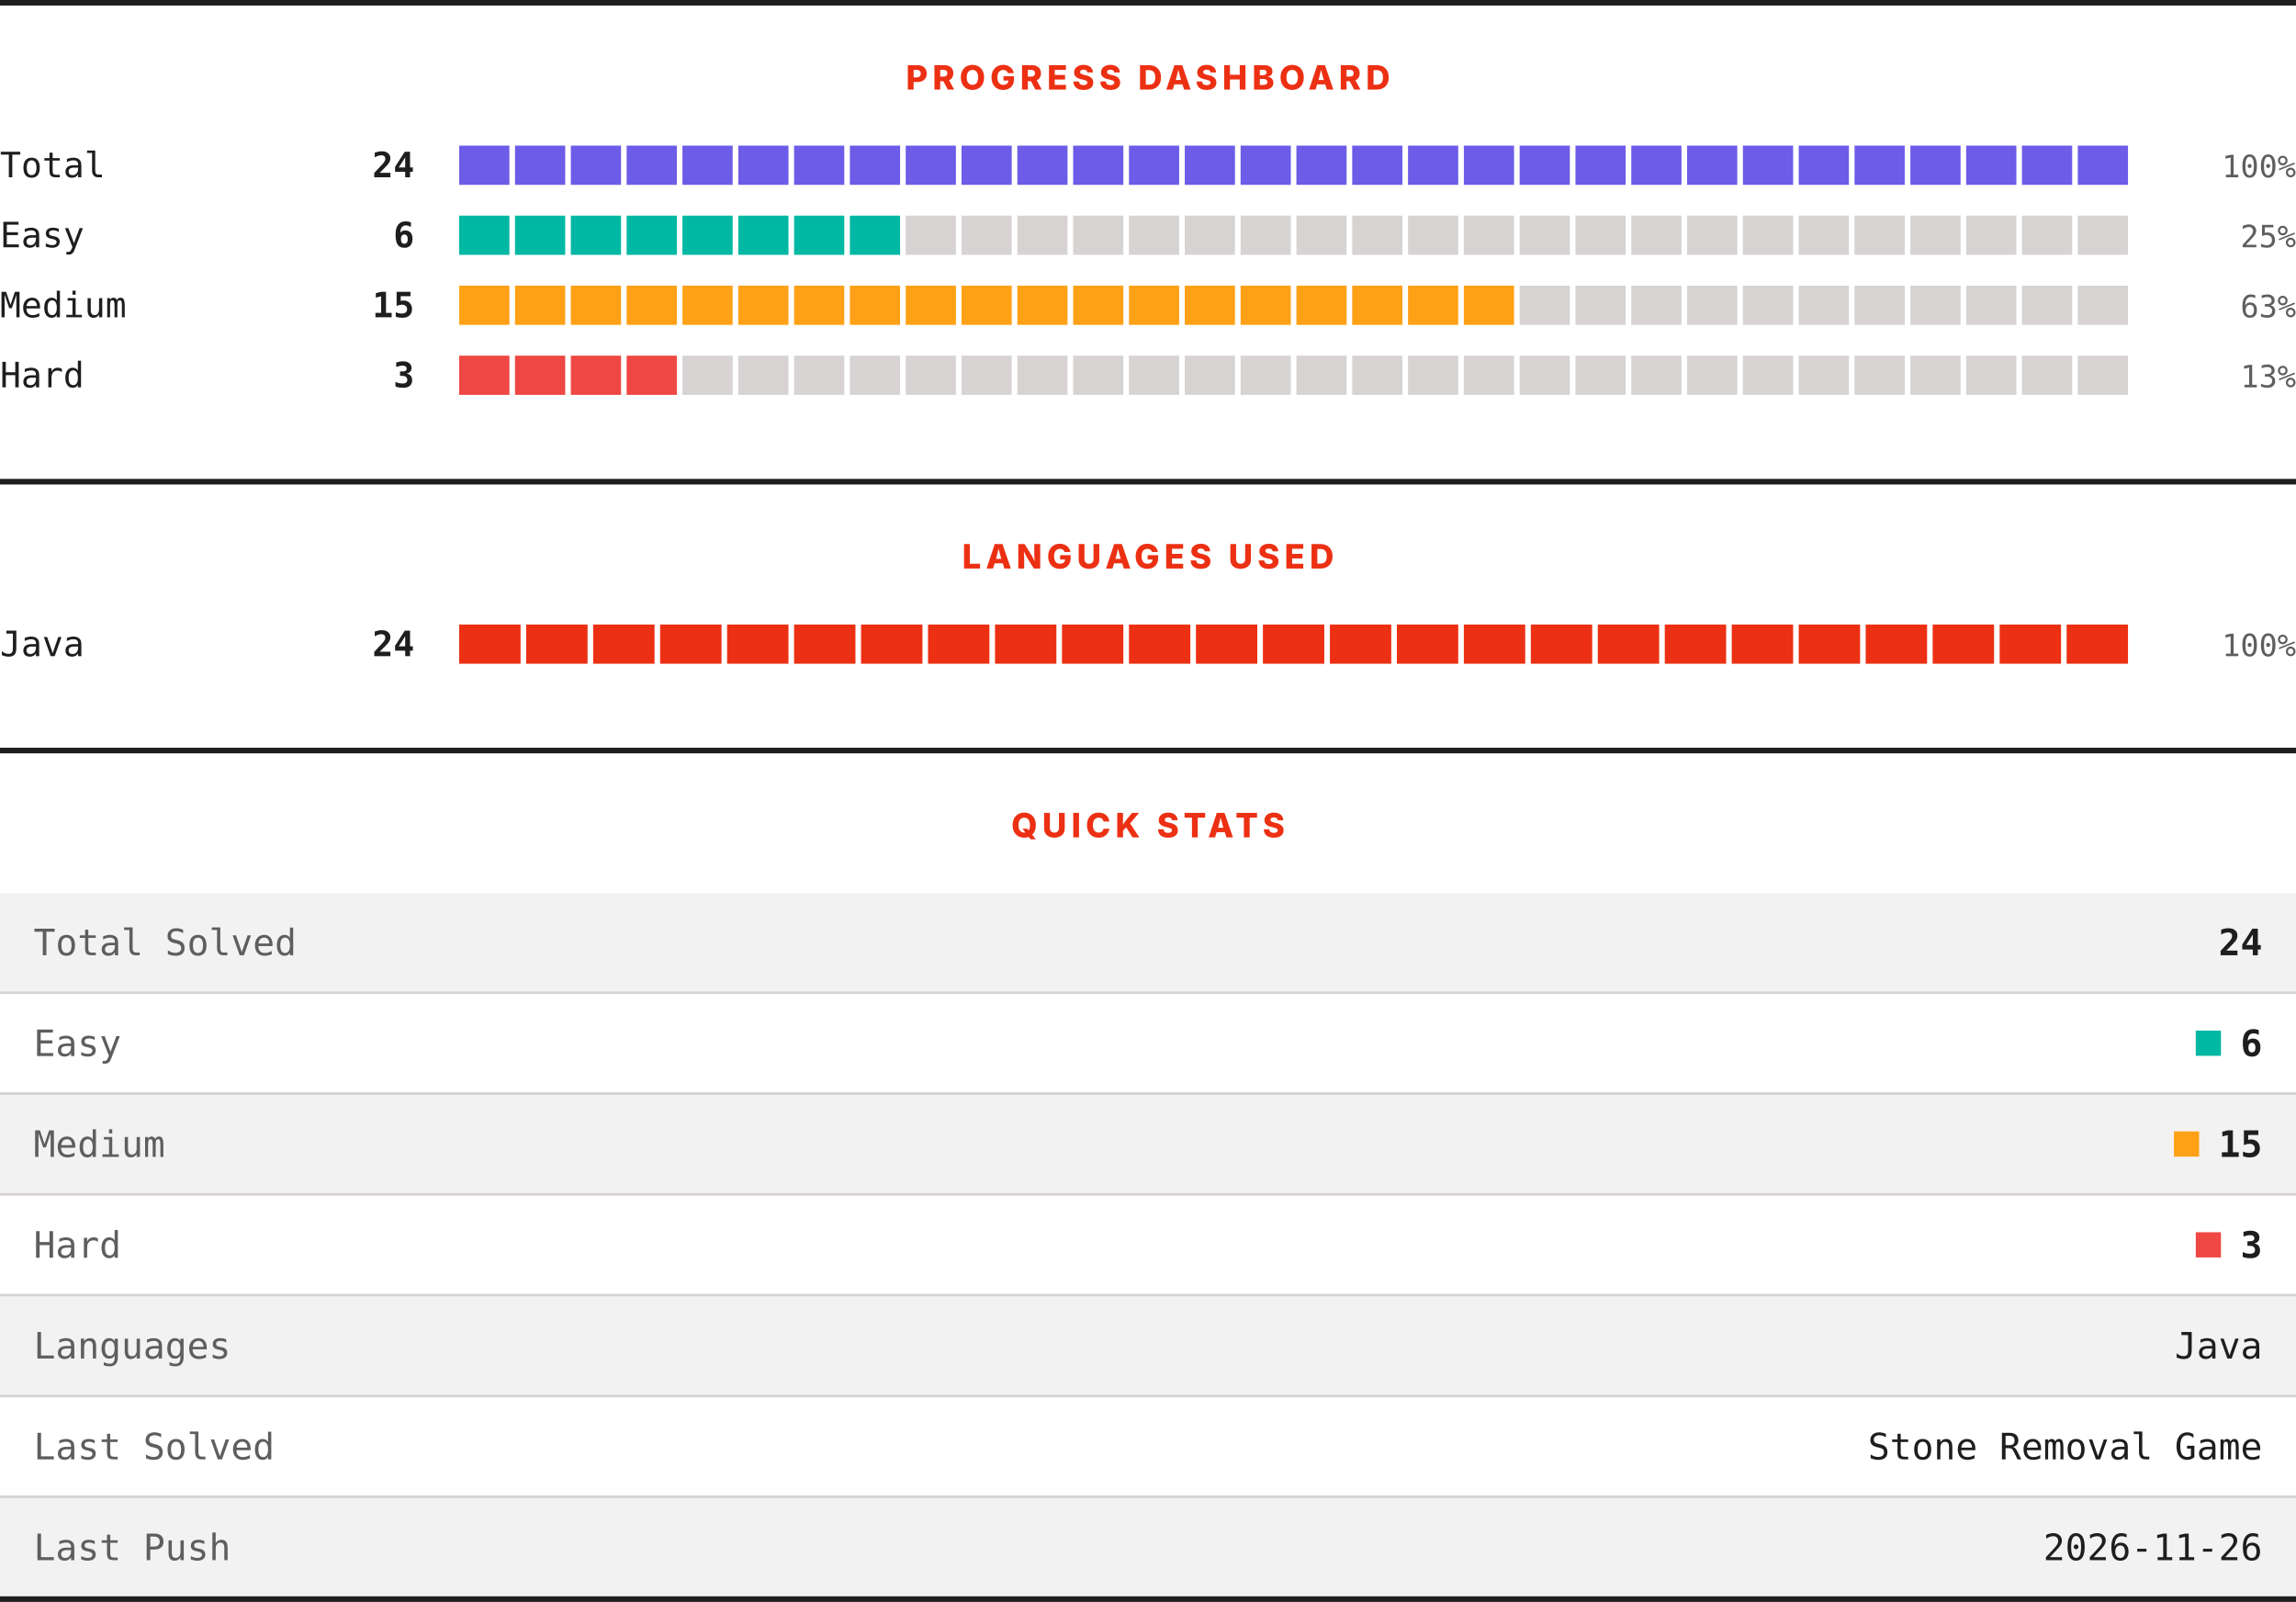
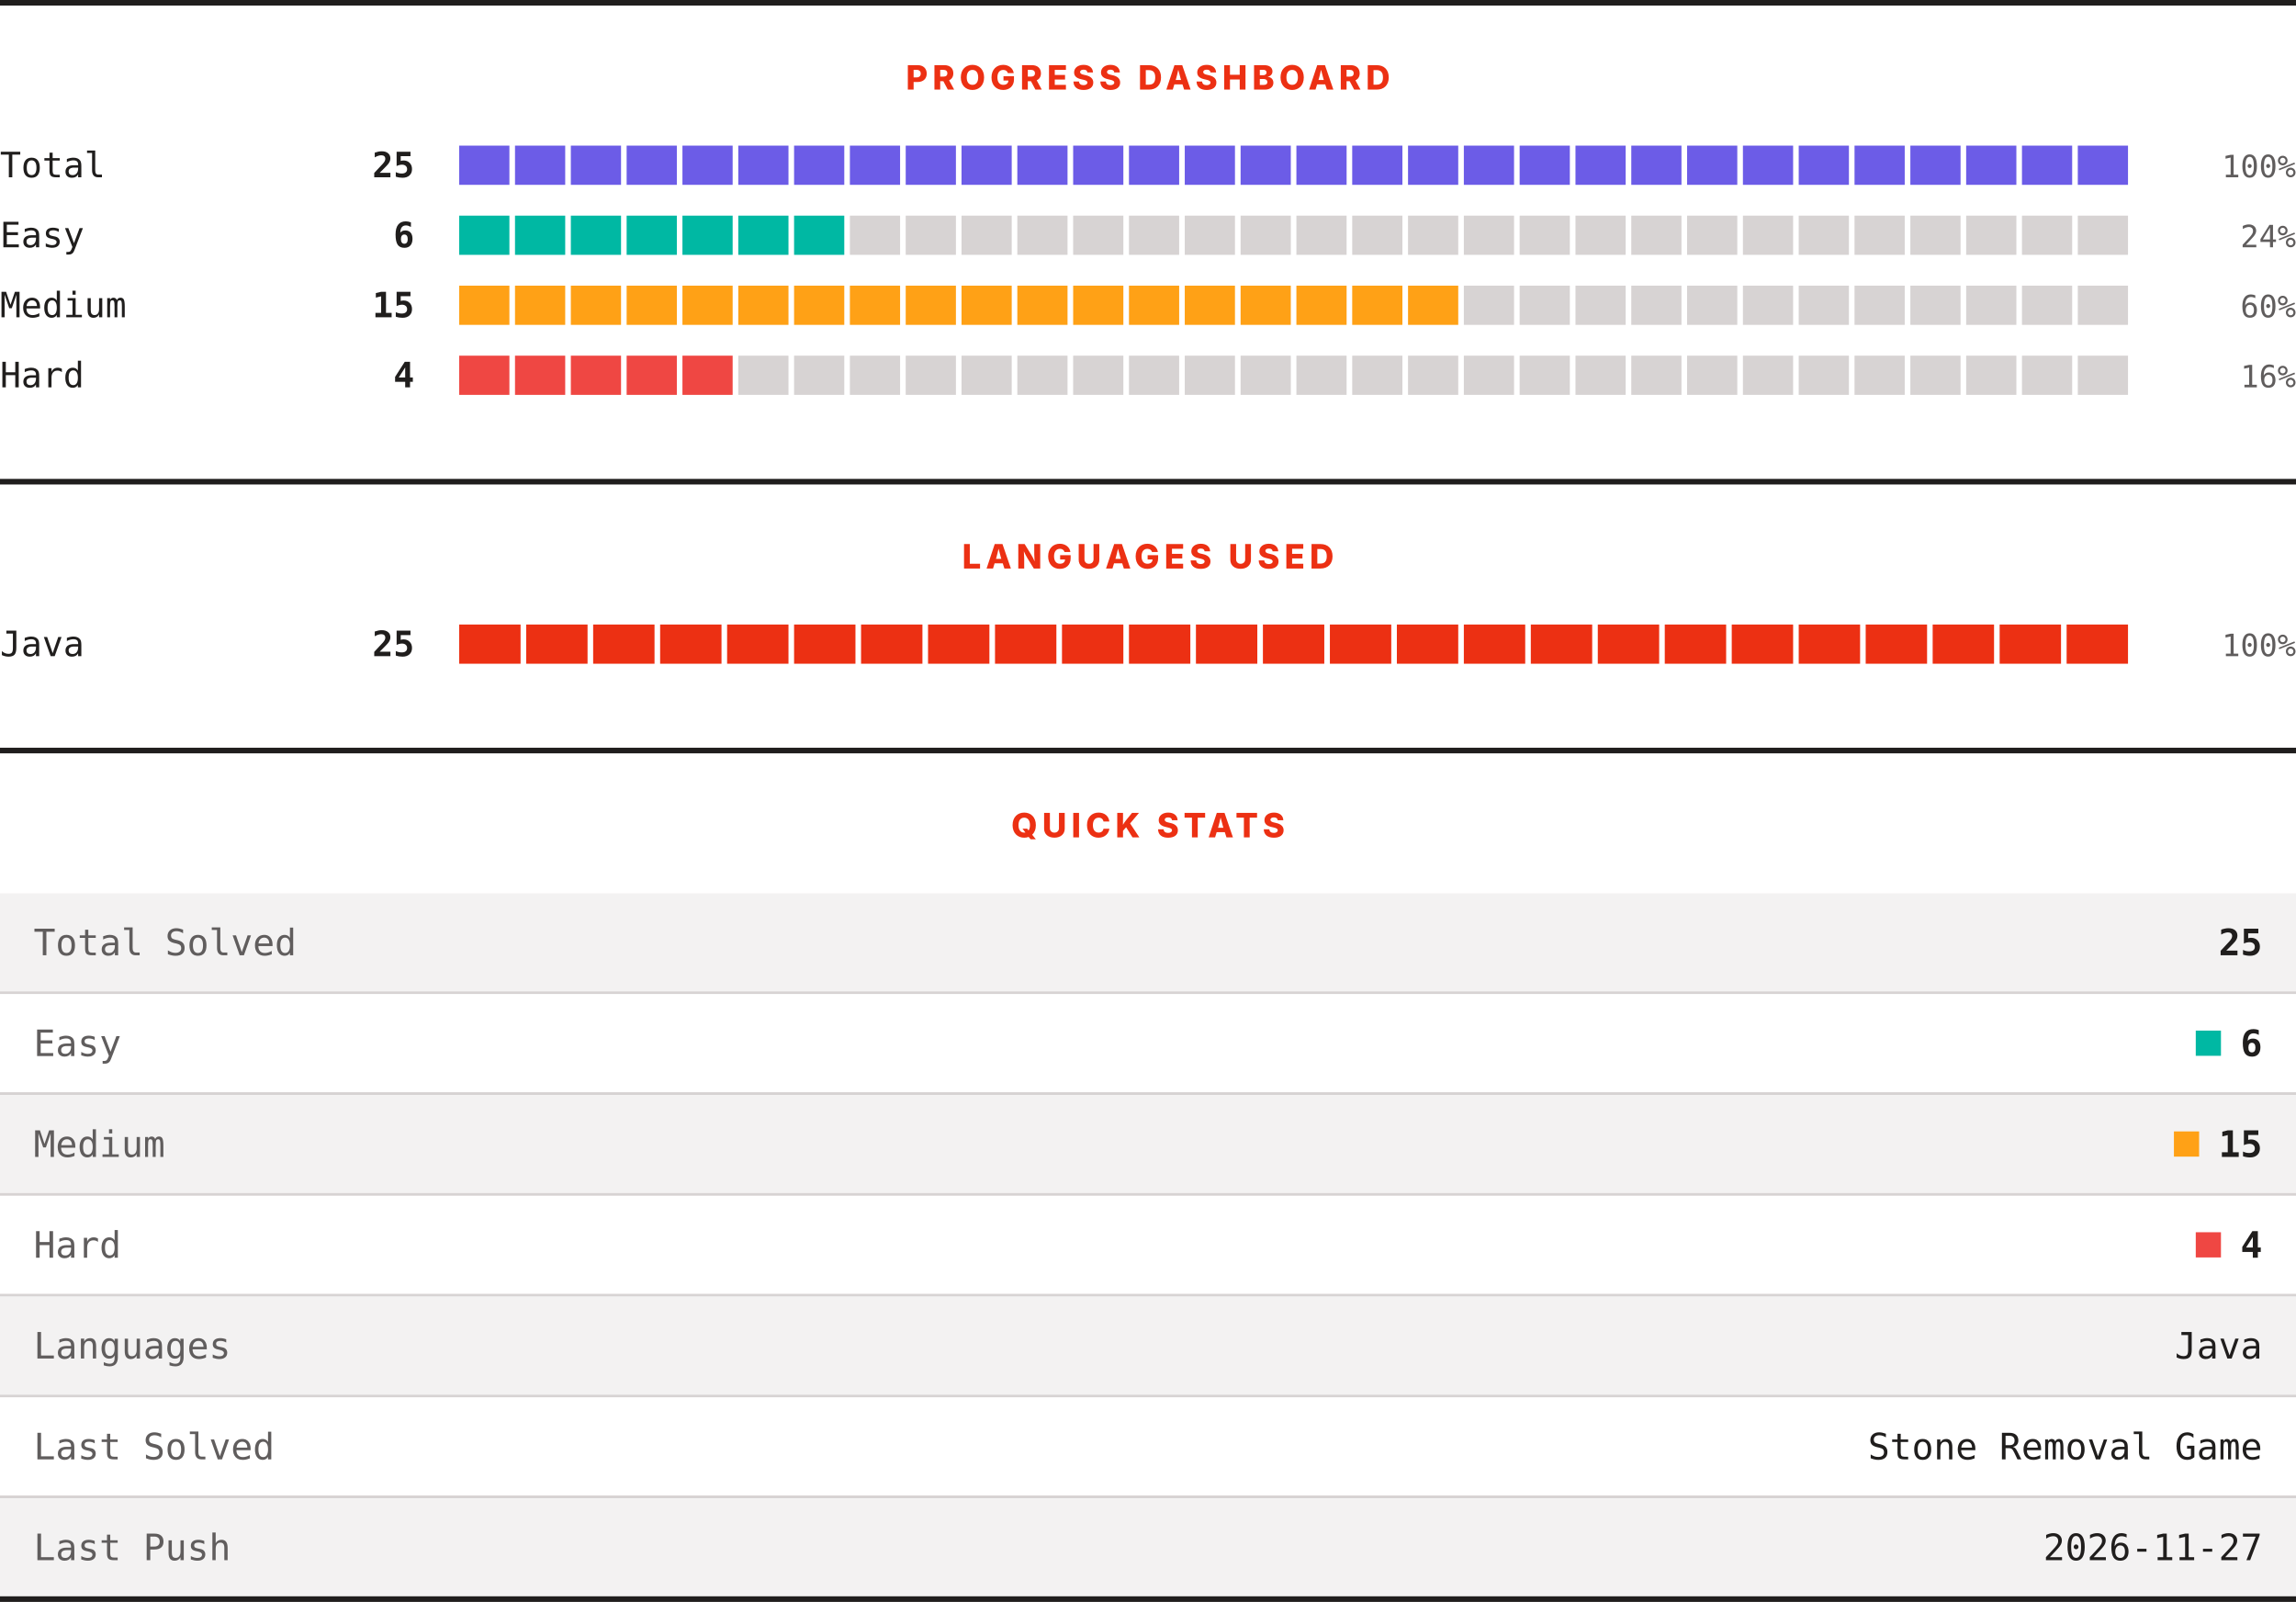
<svg xmlns="http://www.w3.org/2000/svg" width="820" height="572" viewBox="0 0 820 572" role="img" aria-label="LeetCode progress, languages and quick stats">
  <rect width="820" height="572" fill="#ffffff" />
  <rect x="0" y="0" width="820" height="2" fill="#201e1d" />
  <text x="410" y="32" text-anchor="middle" font-family="Archivo, system-ui, -apple-system, Segoe UI, sans-serif" font-size="12" font-weight="800" letter-spacing="1.68" fill="#ec3013">PROGRESS DASHBOARD</text>
  <text x="0" y="63.3" font-family="ui-monospace, SFMono-Regular, Menlo, Consolas, monospace" font-size="12.5" fill="#201e1d">Total</text>
-   <text x="148" y="63.3" text-anchor="end" font-family="ui-monospace, SFMono-Regular, Menlo, Consolas, monospace" font-size="12.5" font-weight="700" fill="#201e1d">24</text>
+   <text x="148" y="63.3" text-anchor="end" font-family="ui-monospace, SFMono-Regular, Menlo, Consolas, monospace" font-size="12.5" font-weight="700" fill="#201e1d">25</text>
  <rect x="164.00" y="52" width="17.93" height="14" fill="#6c5ce7" />
  <rect x="183.93" y="52" width="17.93" height="14" fill="#6c5ce7" />
  <rect x="203.87" y="52" width="17.93" height="14" fill="#6c5ce7" />
  <rect x="223.80" y="52" width="17.93" height="14" fill="#6c5ce7" />
  <rect x="243.73" y="52" width="17.93" height="14" fill="#6c5ce7" />
  <rect x="263.67" y="52" width="17.93" height="14" fill="#6c5ce7" />
  <rect x="283.60" y="52" width="17.93" height="14" fill="#6c5ce7" />
  <rect x="303.53" y="52" width="17.93" height="14" fill="#6c5ce7" />
  <rect x="323.47" y="52" width="17.93" height="14" fill="#6c5ce7" />
  <rect x="343.40" y="52" width="17.93" height="14" fill="#6c5ce7" />
  <rect x="363.33" y="52" width="17.93" height="14" fill="#6c5ce7" />
  <rect x="383.27" y="52" width="17.93" height="14" fill="#6c5ce7" />
  <rect x="403.20" y="52" width="17.93" height="14" fill="#6c5ce7" />
  <rect x="423.13" y="52" width="17.93" height="14" fill="#6c5ce7" />
  <rect x="443.07" y="52" width="17.93" height="14" fill="#6c5ce7" />
  <rect x="463.00" y="52" width="17.93" height="14" fill="#6c5ce7" />
  <rect x="482.93" y="52" width="17.93" height="14" fill="#6c5ce7" />
  <rect x="502.87" y="52" width="17.93" height="14" fill="#6c5ce7" />
  <rect x="522.80" y="52" width="17.93" height="14" fill="#6c5ce7" />
  <rect x="542.73" y="52" width="17.93" height="14" fill="#6c5ce7" />
  <rect x="562.67" y="52" width="17.93" height="14" fill="#6c5ce7" />
  <rect x="582.60" y="52" width="17.93" height="14" fill="#6c5ce7" />
  <rect x="602.53" y="52" width="17.93" height="14" fill="#6c5ce7" />
  <rect x="622.47" y="52" width="17.93" height="14" fill="#6c5ce7" />
  <rect x="642.40" y="52" width="17.93" height="14" fill="#6c5ce7" />
  <rect x="662.33" y="52" width="17.93" height="14" fill="#6c5ce7" />
  <rect x="682.27" y="52" width="17.93" height="14" fill="#6c5ce7" />
  <rect x="702.20" y="52" width="17.93" height="14" fill="#6c5ce7" />
  <rect x="722.13" y="52" width="17.93" height="14" fill="#6c5ce7" />
  <rect x="742.07" y="52" width="17.93" height="14" fill="#6c5ce7" />
  <text x="820" y="63.3" text-anchor="end" font-family="ui-monospace, SFMono-Regular, Menlo, Consolas, monospace" font-size="11" fill="#605d5d">100%</text>
  <text x="0" y="88.3" font-family="ui-monospace, SFMono-Regular, Menlo, Consolas, monospace" font-size="12.5" fill="#201e1d">Easy</text>
  <text x="148" y="88.3" text-anchor="end" font-family="ui-monospace, SFMono-Regular, Menlo, Consolas, monospace" font-size="12.5" font-weight="700" fill="#201e1d">6</text>
  <rect x="164.00" y="77" width="17.93" height="14" fill="#00b8a3" />
  <rect x="183.93" y="77" width="17.93" height="14" fill="#00b8a3" />
  <rect x="203.87" y="77" width="17.93" height="14" fill="#00b8a3" />
  <rect x="223.80" y="77" width="17.93" height="14" fill="#00b8a3" />
  <rect x="243.73" y="77" width="17.93" height="14" fill="#00b8a3" />
  <rect x="263.67" y="77" width="17.93" height="14" fill="#00b8a3" />
  <rect x="283.60" y="77" width="17.93" height="14" fill="#00b8a3" />
-   <rect x="303.53" y="77" width="17.93" height="14" fill="#00b8a3" />
+   <rect x="303.53" y="77" width="17.93" height="14" fill="#d7d3d3" />
  <rect x="323.47" y="77" width="17.93" height="14" fill="#d7d3d3" />
  <rect x="343.40" y="77" width="17.93" height="14" fill="#d7d3d3" />
  <rect x="363.33" y="77" width="17.93" height="14" fill="#d7d3d3" />
  <rect x="383.27" y="77" width="17.93" height="14" fill="#d7d3d3" />
  <rect x="403.20" y="77" width="17.93" height="14" fill="#d7d3d3" />
  <rect x="423.13" y="77" width="17.93" height="14" fill="#d7d3d3" />
  <rect x="443.07" y="77" width="17.93" height="14" fill="#d7d3d3" />
  <rect x="463.00" y="77" width="17.93" height="14" fill="#d7d3d3" />
  <rect x="482.93" y="77" width="17.93" height="14" fill="#d7d3d3" />
  <rect x="502.87" y="77" width="17.93" height="14" fill="#d7d3d3" />
  <rect x="522.80" y="77" width="17.93" height="14" fill="#d7d3d3" />
  <rect x="542.73" y="77" width="17.93" height="14" fill="#d7d3d3" />
  <rect x="562.67" y="77" width="17.93" height="14" fill="#d7d3d3" />
  <rect x="582.60" y="77" width="17.93" height="14" fill="#d7d3d3" />
  <rect x="602.53" y="77" width="17.93" height="14" fill="#d7d3d3" />
  <rect x="622.47" y="77" width="17.93" height="14" fill="#d7d3d3" />
  <rect x="642.40" y="77" width="17.93" height="14" fill="#d7d3d3" />
  <rect x="662.33" y="77" width="17.93" height="14" fill="#d7d3d3" />
  <rect x="682.27" y="77" width="17.93" height="14" fill="#d7d3d3" />
  <rect x="702.20" y="77" width="17.93" height="14" fill="#d7d3d3" />
  <rect x="722.13" y="77" width="17.93" height="14" fill="#d7d3d3" />
  <rect x="742.07" y="77" width="17.93" height="14" fill="#d7d3d3" />
-   <text x="820" y="88.3" text-anchor="end" font-family="ui-monospace, SFMono-Regular, Menlo, Consolas, monospace" font-size="11" fill="#605d5d">25%</text>
+   <text x="820" y="88.3" text-anchor="end" font-family="ui-monospace, SFMono-Regular, Menlo, Consolas, monospace" font-size="11" fill="#605d5d">24%</text>
  <text x="0" y="113.3" font-family="ui-monospace, SFMono-Regular, Menlo, Consolas, monospace" font-size="12.5" fill="#201e1d">Medium</text>
  <text x="148" y="113.3" text-anchor="end" font-family="ui-monospace, SFMono-Regular, Menlo, Consolas, monospace" font-size="12.5" font-weight="700" fill="#201e1d">15</text>
  <rect x="164.00" y="102" width="17.93" height="14" fill="#ffa116" />
  <rect x="183.93" y="102" width="17.93" height="14" fill="#ffa116" />
  <rect x="203.87" y="102" width="17.93" height="14" fill="#ffa116" />
  <rect x="223.80" y="102" width="17.93" height="14" fill="#ffa116" />
  <rect x="243.73" y="102" width="17.93" height="14" fill="#ffa116" />
  <rect x="263.67" y="102" width="17.93" height="14" fill="#ffa116" />
  <rect x="283.60" y="102" width="17.93" height="14" fill="#ffa116" />
  <rect x="303.53" y="102" width="17.93" height="14" fill="#ffa116" />
  <rect x="323.47" y="102" width="17.93" height="14" fill="#ffa116" />
  <rect x="343.40" y="102" width="17.93" height="14" fill="#ffa116" />
  <rect x="363.33" y="102" width="17.93" height="14" fill="#ffa116" />
  <rect x="383.27" y="102" width="17.93" height="14" fill="#ffa116" />
  <rect x="403.20" y="102" width="17.93" height="14" fill="#ffa116" />
  <rect x="423.13" y="102" width="17.93" height="14" fill="#ffa116" />
  <rect x="443.07" y="102" width="17.93" height="14" fill="#ffa116" />
  <rect x="463.00" y="102" width="17.93" height="14" fill="#ffa116" />
  <rect x="482.93" y="102" width="17.93" height="14" fill="#ffa116" />
  <rect x="502.87" y="102" width="17.93" height="14" fill="#ffa116" />
-   <rect x="522.80" y="102" width="17.93" height="14" fill="#ffa116" />
+   <rect x="522.80" y="102" width="17.93" height="14" fill="#d7d3d3" />
  <rect x="542.73" y="102" width="17.93" height="14" fill="#d7d3d3" />
  <rect x="562.67" y="102" width="17.93" height="14" fill="#d7d3d3" />
  <rect x="582.60" y="102" width="17.93" height="14" fill="#d7d3d3" />
  <rect x="602.53" y="102" width="17.93" height="14" fill="#d7d3d3" />
  <rect x="622.47" y="102" width="17.93" height="14" fill="#d7d3d3" />
  <rect x="642.40" y="102" width="17.93" height="14" fill="#d7d3d3" />
  <rect x="662.33" y="102" width="17.93" height="14" fill="#d7d3d3" />
  <rect x="682.27" y="102" width="17.93" height="14" fill="#d7d3d3" />
  <rect x="702.20" y="102" width="17.93" height="14" fill="#d7d3d3" />
  <rect x="722.13" y="102" width="17.93" height="14" fill="#d7d3d3" />
  <rect x="742.07" y="102" width="17.93" height="14" fill="#d7d3d3" />
-   <text x="820" y="113.3" text-anchor="end" font-family="ui-monospace, SFMono-Regular, Menlo, Consolas, monospace" font-size="11" fill="#605d5d">63%</text>
+   <text x="820" y="113.3" text-anchor="end" font-family="ui-monospace, SFMono-Regular, Menlo, Consolas, monospace" font-size="11" fill="#605d5d">60%</text>
  <text x="0" y="138.3" font-family="ui-monospace, SFMono-Regular, Menlo, Consolas, monospace" font-size="12.5" fill="#201e1d">Hard</text>
-   <text x="148" y="138.3" text-anchor="end" font-family="ui-monospace, SFMono-Regular, Menlo, Consolas, monospace" font-size="12.5" font-weight="700" fill="#201e1d">3</text>
+   <text x="148" y="138.3" text-anchor="end" font-family="ui-monospace, SFMono-Regular, Menlo, Consolas, monospace" font-size="12.5" font-weight="700" fill="#201e1d">4</text>
  <rect x="164.00" y="127" width="17.93" height="14" fill="#ef4743" />
  <rect x="183.93" y="127" width="17.93" height="14" fill="#ef4743" />
  <rect x="203.87" y="127" width="17.93" height="14" fill="#ef4743" />
  <rect x="223.80" y="127" width="17.93" height="14" fill="#ef4743" />
-   <rect x="243.73" y="127" width="17.93" height="14" fill="#d7d3d3" />
+   <rect x="243.73" y="127" width="17.93" height="14" fill="#ef4743" />
  <rect x="263.67" y="127" width="17.93" height="14" fill="#d7d3d3" />
  <rect x="283.60" y="127" width="17.93" height="14" fill="#d7d3d3" />
  <rect x="303.53" y="127" width="17.93" height="14" fill="#d7d3d3" />
  <rect x="323.47" y="127" width="17.93" height="14" fill="#d7d3d3" />
  <rect x="343.40" y="127" width="17.93" height="14" fill="#d7d3d3" />
  <rect x="363.33" y="127" width="17.93" height="14" fill="#d7d3d3" />
  <rect x="383.27" y="127" width="17.93" height="14" fill="#d7d3d3" />
  <rect x="403.20" y="127" width="17.93" height="14" fill="#d7d3d3" />
  <rect x="423.13" y="127" width="17.93" height="14" fill="#d7d3d3" />
  <rect x="443.07" y="127" width="17.93" height="14" fill="#d7d3d3" />
  <rect x="463.00" y="127" width="17.93" height="14" fill="#d7d3d3" />
  <rect x="482.93" y="127" width="17.93" height="14" fill="#d7d3d3" />
  <rect x="502.87" y="127" width="17.93" height="14" fill="#d7d3d3" />
  <rect x="522.80" y="127" width="17.93" height="14" fill="#d7d3d3" />
  <rect x="542.73" y="127" width="17.93" height="14" fill="#d7d3d3" />
  <rect x="562.67" y="127" width="17.93" height="14" fill="#d7d3d3" />
  <rect x="582.60" y="127" width="17.93" height="14" fill="#d7d3d3" />
  <rect x="602.53" y="127" width="17.93" height="14" fill="#d7d3d3" />
  <rect x="622.47" y="127" width="17.93" height="14" fill="#d7d3d3" />
  <rect x="642.40" y="127" width="17.93" height="14" fill="#d7d3d3" />
  <rect x="662.33" y="127" width="17.93" height="14" fill="#d7d3d3" />
  <rect x="682.27" y="127" width="17.93" height="14" fill="#d7d3d3" />
  <rect x="702.20" y="127" width="17.93" height="14" fill="#d7d3d3" />
  <rect x="722.13" y="127" width="17.93" height="14" fill="#d7d3d3" />
  <rect x="742.07" y="127" width="17.93" height="14" fill="#d7d3d3" />
-   <text x="820" y="138.3" text-anchor="end" font-family="ui-monospace, SFMono-Regular, Menlo, Consolas, monospace" font-size="11" fill="#605d5d">13%</text>
+   <text x="820" y="138.3" text-anchor="end" font-family="ui-monospace, SFMono-Regular, Menlo, Consolas, monospace" font-size="11" fill="#605d5d">16%</text>
  <rect x="0" y="171" width="820" height="2" fill="#201e1d" />
  <text x="410" y="203" text-anchor="middle" font-family="Archivo, system-ui, -apple-system, Segoe UI, sans-serif" font-size="12" font-weight="800" letter-spacing="1.68" fill="#ec3013">LANGUAGES USED</text>
  <text x="0" y="234.3" font-family="ui-monospace, SFMono-Regular, Menlo, Consolas, monospace" font-size="12.5" fill="#201e1d">Java</text>
-   <text x="148" y="234.3" text-anchor="end" font-family="ui-monospace, SFMono-Regular, Menlo, Consolas, monospace" font-size="12.5" font-weight="700" fill="#201e1d">24</text>
+   <text x="148" y="234.3" text-anchor="end" font-family="ui-monospace, SFMono-Regular, Menlo, Consolas, monospace" font-size="12.5" font-weight="700" fill="#201e1d">25</text>
  <rect x="164.00" y="223" width="21.92" height="14" fill="#ec3013" />
  <rect x="187.92" y="223" width="21.92" height="14" fill="#ec3013" />
  <rect x="211.84" y="223" width="21.92" height="14" fill="#ec3013" />
  <rect x="235.76" y="223" width="21.92" height="14" fill="#ec3013" />
  <rect x="259.68" y="223" width="21.92" height="14" fill="#ec3013" />
  <rect x="283.60" y="223" width="21.92" height="14" fill="#ec3013" />
  <rect x="307.52" y="223" width="21.92" height="14" fill="#ec3013" />
  <rect x="331.44" y="223" width="21.92" height="14" fill="#ec3013" />
  <rect x="355.36" y="223" width="21.92" height="14" fill="#ec3013" />
  <rect x="379.28" y="223" width="21.92" height="14" fill="#ec3013" />
  <rect x="403.20" y="223" width="21.92" height="14" fill="#ec3013" />
  <rect x="427.12" y="223" width="21.92" height="14" fill="#ec3013" />
  <rect x="451.04" y="223" width="21.92" height="14" fill="#ec3013" />
  <rect x="474.96" y="223" width="21.92" height="14" fill="#ec3013" />
  <rect x="498.88" y="223" width="21.92" height="14" fill="#ec3013" />
  <rect x="522.80" y="223" width="21.92" height="14" fill="#ec3013" />
  <rect x="546.72" y="223" width="21.92" height="14" fill="#ec3013" />
  <rect x="570.64" y="223" width="21.92" height="14" fill="#ec3013" />
  <rect x="594.56" y="223" width="21.92" height="14" fill="#ec3013" />
  <rect x="618.48" y="223" width="21.92" height="14" fill="#ec3013" />
  <rect x="642.40" y="223" width="21.92" height="14" fill="#ec3013" />
  <rect x="666.32" y="223" width="21.92" height="14" fill="#ec3013" />
  <rect x="690.24" y="223" width="21.92" height="14" fill="#ec3013" />
  <rect x="714.16" y="223" width="21.92" height="14" fill="#ec3013" />
  <rect x="738.08" y="223" width="21.92" height="14" fill="#ec3013" />
  <text x="820" y="234.3" text-anchor="end" font-family="ui-monospace, SFMono-Regular, Menlo, Consolas, monospace" font-size="11" fill="#605d5d">100%</text>
  <rect x="0" y="267" width="820" height="2" fill="#201e1d" />
  <text x="410" y="299" text-anchor="middle" font-family="Archivo, system-ui, -apple-system, Segoe UI, sans-serif" font-size="12" font-weight="800" letter-spacing="1.68" fill="#ec3013">QUICK STATS</text>
  <rect x="0" y="319" width="820" height="35" fill="#f3f2f2" />
  <text x="12" y="341.1" font-family="ui-monospace, SFMono-Regular, Menlo, Consolas, monospace" font-size="13" fill="#605d5d">Total Solved</text>
-   <text x="808" y="341.1" text-anchor="end" font-family="ui-monospace, SFMono-Regular, Menlo, Consolas, monospace" font-size="13" font-weight="700" fill="#201e1d">24</text>
+   <text x="808" y="341.1" text-anchor="end" font-family="ui-monospace, SFMono-Regular, Menlo, Consolas, monospace" font-size="13" font-weight="700" fill="#201e1d">25</text>
  <rect x="0" y="354" width="820" height="1" fill="#d7d3d3" />
  <rect x="0" y="355" width="820" height="35" fill="#ffffff" />
  <text x="12" y="377.1" font-family="ui-monospace, SFMono-Regular, Menlo, Consolas, monospace" font-size="13" fill="#605d5d">Easy</text>
  <rect x="784.2" y="368" width="9" height="9" fill="#00b8a3" />
  <text x="808" y="377.1" text-anchor="end" font-family="ui-monospace, SFMono-Regular, Menlo, Consolas, monospace" font-size="13" font-weight="700" fill="#201e1d">6</text>
  <rect x="0" y="390" width="820" height="1" fill="#d7d3d3" />
  <rect x="0" y="391" width="820" height="35" fill="#f3f2f2" />
  <text x="12" y="413.1" font-family="ui-monospace, SFMono-Regular, Menlo, Consolas, monospace" font-size="13" fill="#605d5d">Medium</text>
  <rect x="776.4" y="404" width="9" height="9" fill="#ffa116" />
  <text x="808" y="413.1" text-anchor="end" font-family="ui-monospace, SFMono-Regular, Menlo, Consolas, monospace" font-size="13" font-weight="700" fill="#201e1d">15</text>
  <rect x="0" y="426" width="820" height="1" fill="#d7d3d3" />
  <rect x="0" y="427" width="820" height="35" fill="#ffffff" />
  <text x="12" y="449.1" font-family="ui-monospace, SFMono-Regular, Menlo, Consolas, monospace" font-size="13" fill="#605d5d">Hard</text>
  <rect x="784.2" y="440" width="9" height="9" fill="#ef4743" />
-   <text x="808" y="449.1" text-anchor="end" font-family="ui-monospace, SFMono-Regular, Menlo, Consolas, monospace" font-size="13" font-weight="700" fill="#201e1d">3</text>
+   <text x="808" y="449.1" text-anchor="end" font-family="ui-monospace, SFMono-Regular, Menlo, Consolas, monospace" font-size="13" font-weight="700" fill="#201e1d">4</text>
  <rect x="0" y="462" width="820" height="1" fill="#d7d3d3" />
  <rect x="0" y="463" width="820" height="35" fill="#f3f2f2" />
  <text x="12" y="485.1" font-family="ui-monospace, SFMono-Regular, Menlo, Consolas, monospace" font-size="13" fill="#605d5d">Languages</text>
  <text x="808" y="485.1" text-anchor="end" font-family="ui-monospace, SFMono-Regular, Menlo, Consolas, monospace" font-size="13" fill="#201e1d">Java</text>
  <rect x="0" y="498" width="820" height="1" fill="#d7d3d3" />
  <rect x="0" y="499" width="820" height="35" fill="#ffffff" />
  <text x="12" y="521.1" font-family="ui-monospace, SFMono-Regular, Menlo, Consolas, monospace" font-size="13" fill="#605d5d">Last Solved</text>
  <text x="808" y="521.1" text-anchor="end" font-family="ui-monospace, SFMono-Regular, Menlo, Consolas, monospace" font-size="13" fill="#201e1d">Stone Removal Game</text>
  <rect x="0" y="534" width="820" height="1" fill="#d7d3d3" />
  <rect x="0" y="535" width="820" height="35" fill="#f3f2f2" />
  <text x="12" y="557.1" font-family="ui-monospace, SFMono-Regular, Menlo, Consolas, monospace" font-size="13" fill="#605d5d">Last Push</text>
-   <text x="808" y="557.1" text-anchor="end" font-family="ui-monospace, SFMono-Regular, Menlo, Consolas, monospace" font-size="13" fill="#201e1d">2026-11-26</text>
+   <text x="808" y="557.1" text-anchor="end" font-family="ui-monospace, SFMono-Regular, Menlo, Consolas, monospace" font-size="13" fill="#201e1d">2026-11-27</text>
  <rect x="0" y="570" width="820" height="2" fill="#201e1d" />
</svg>
